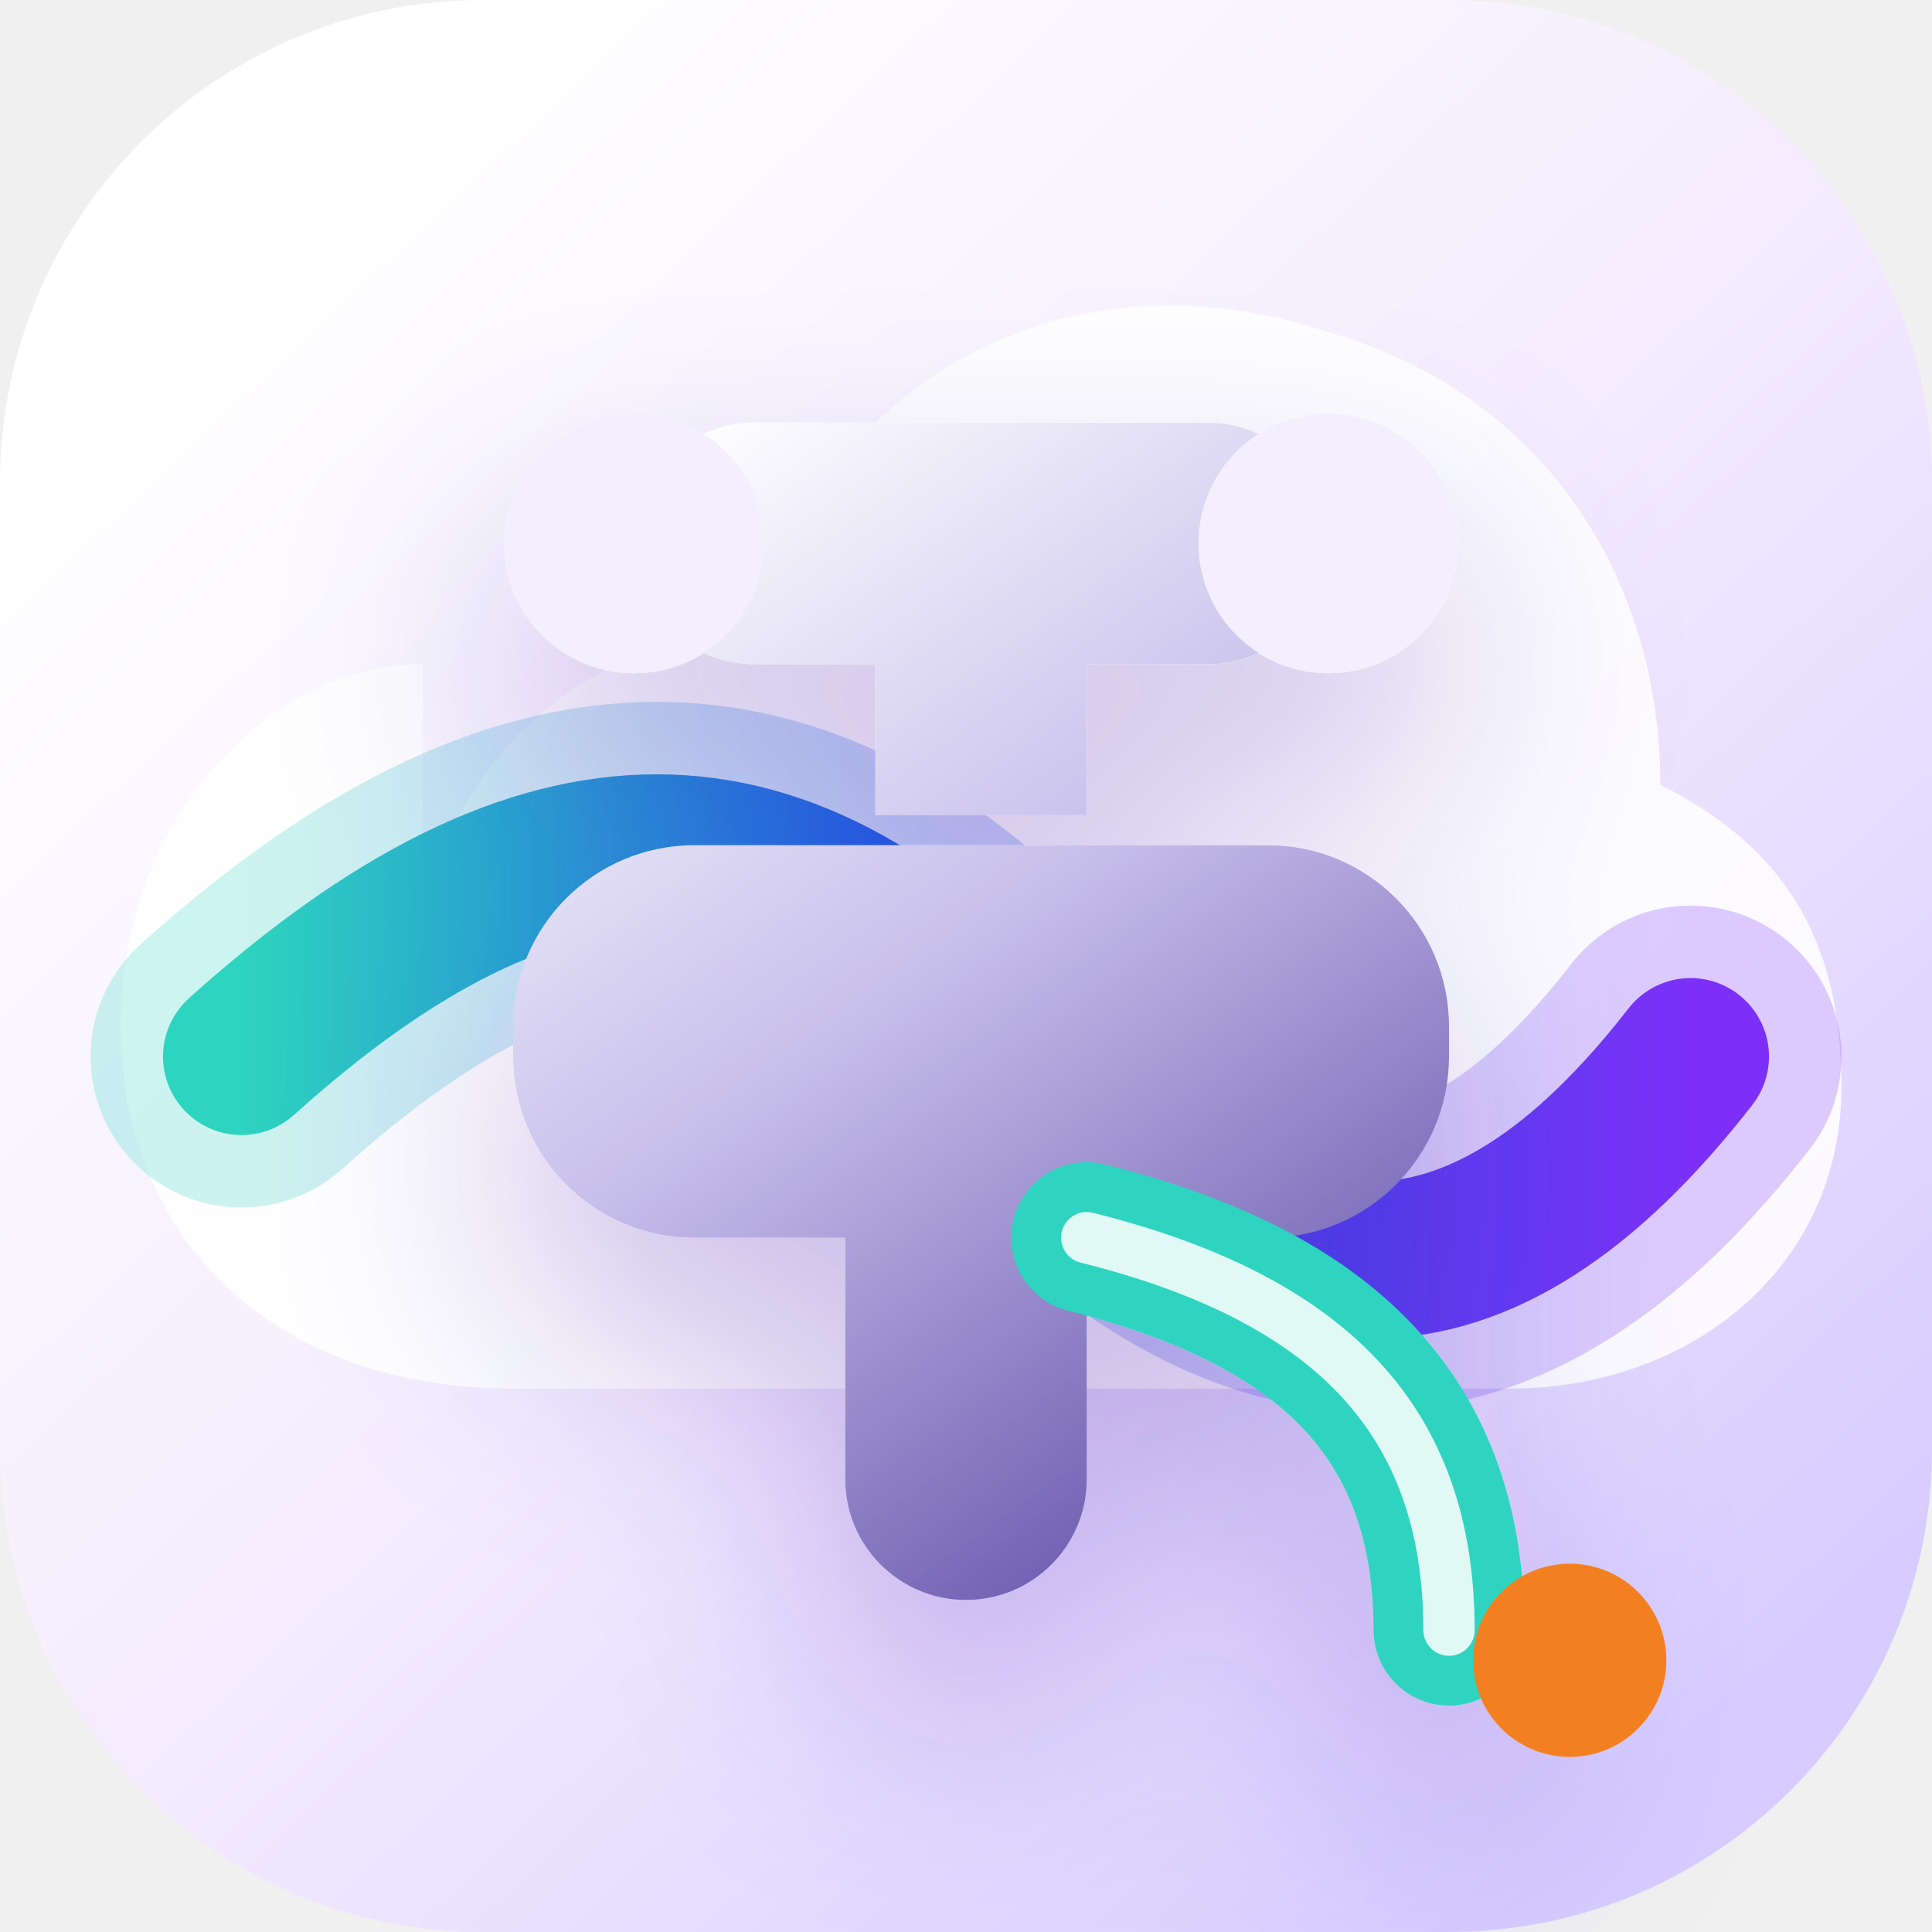
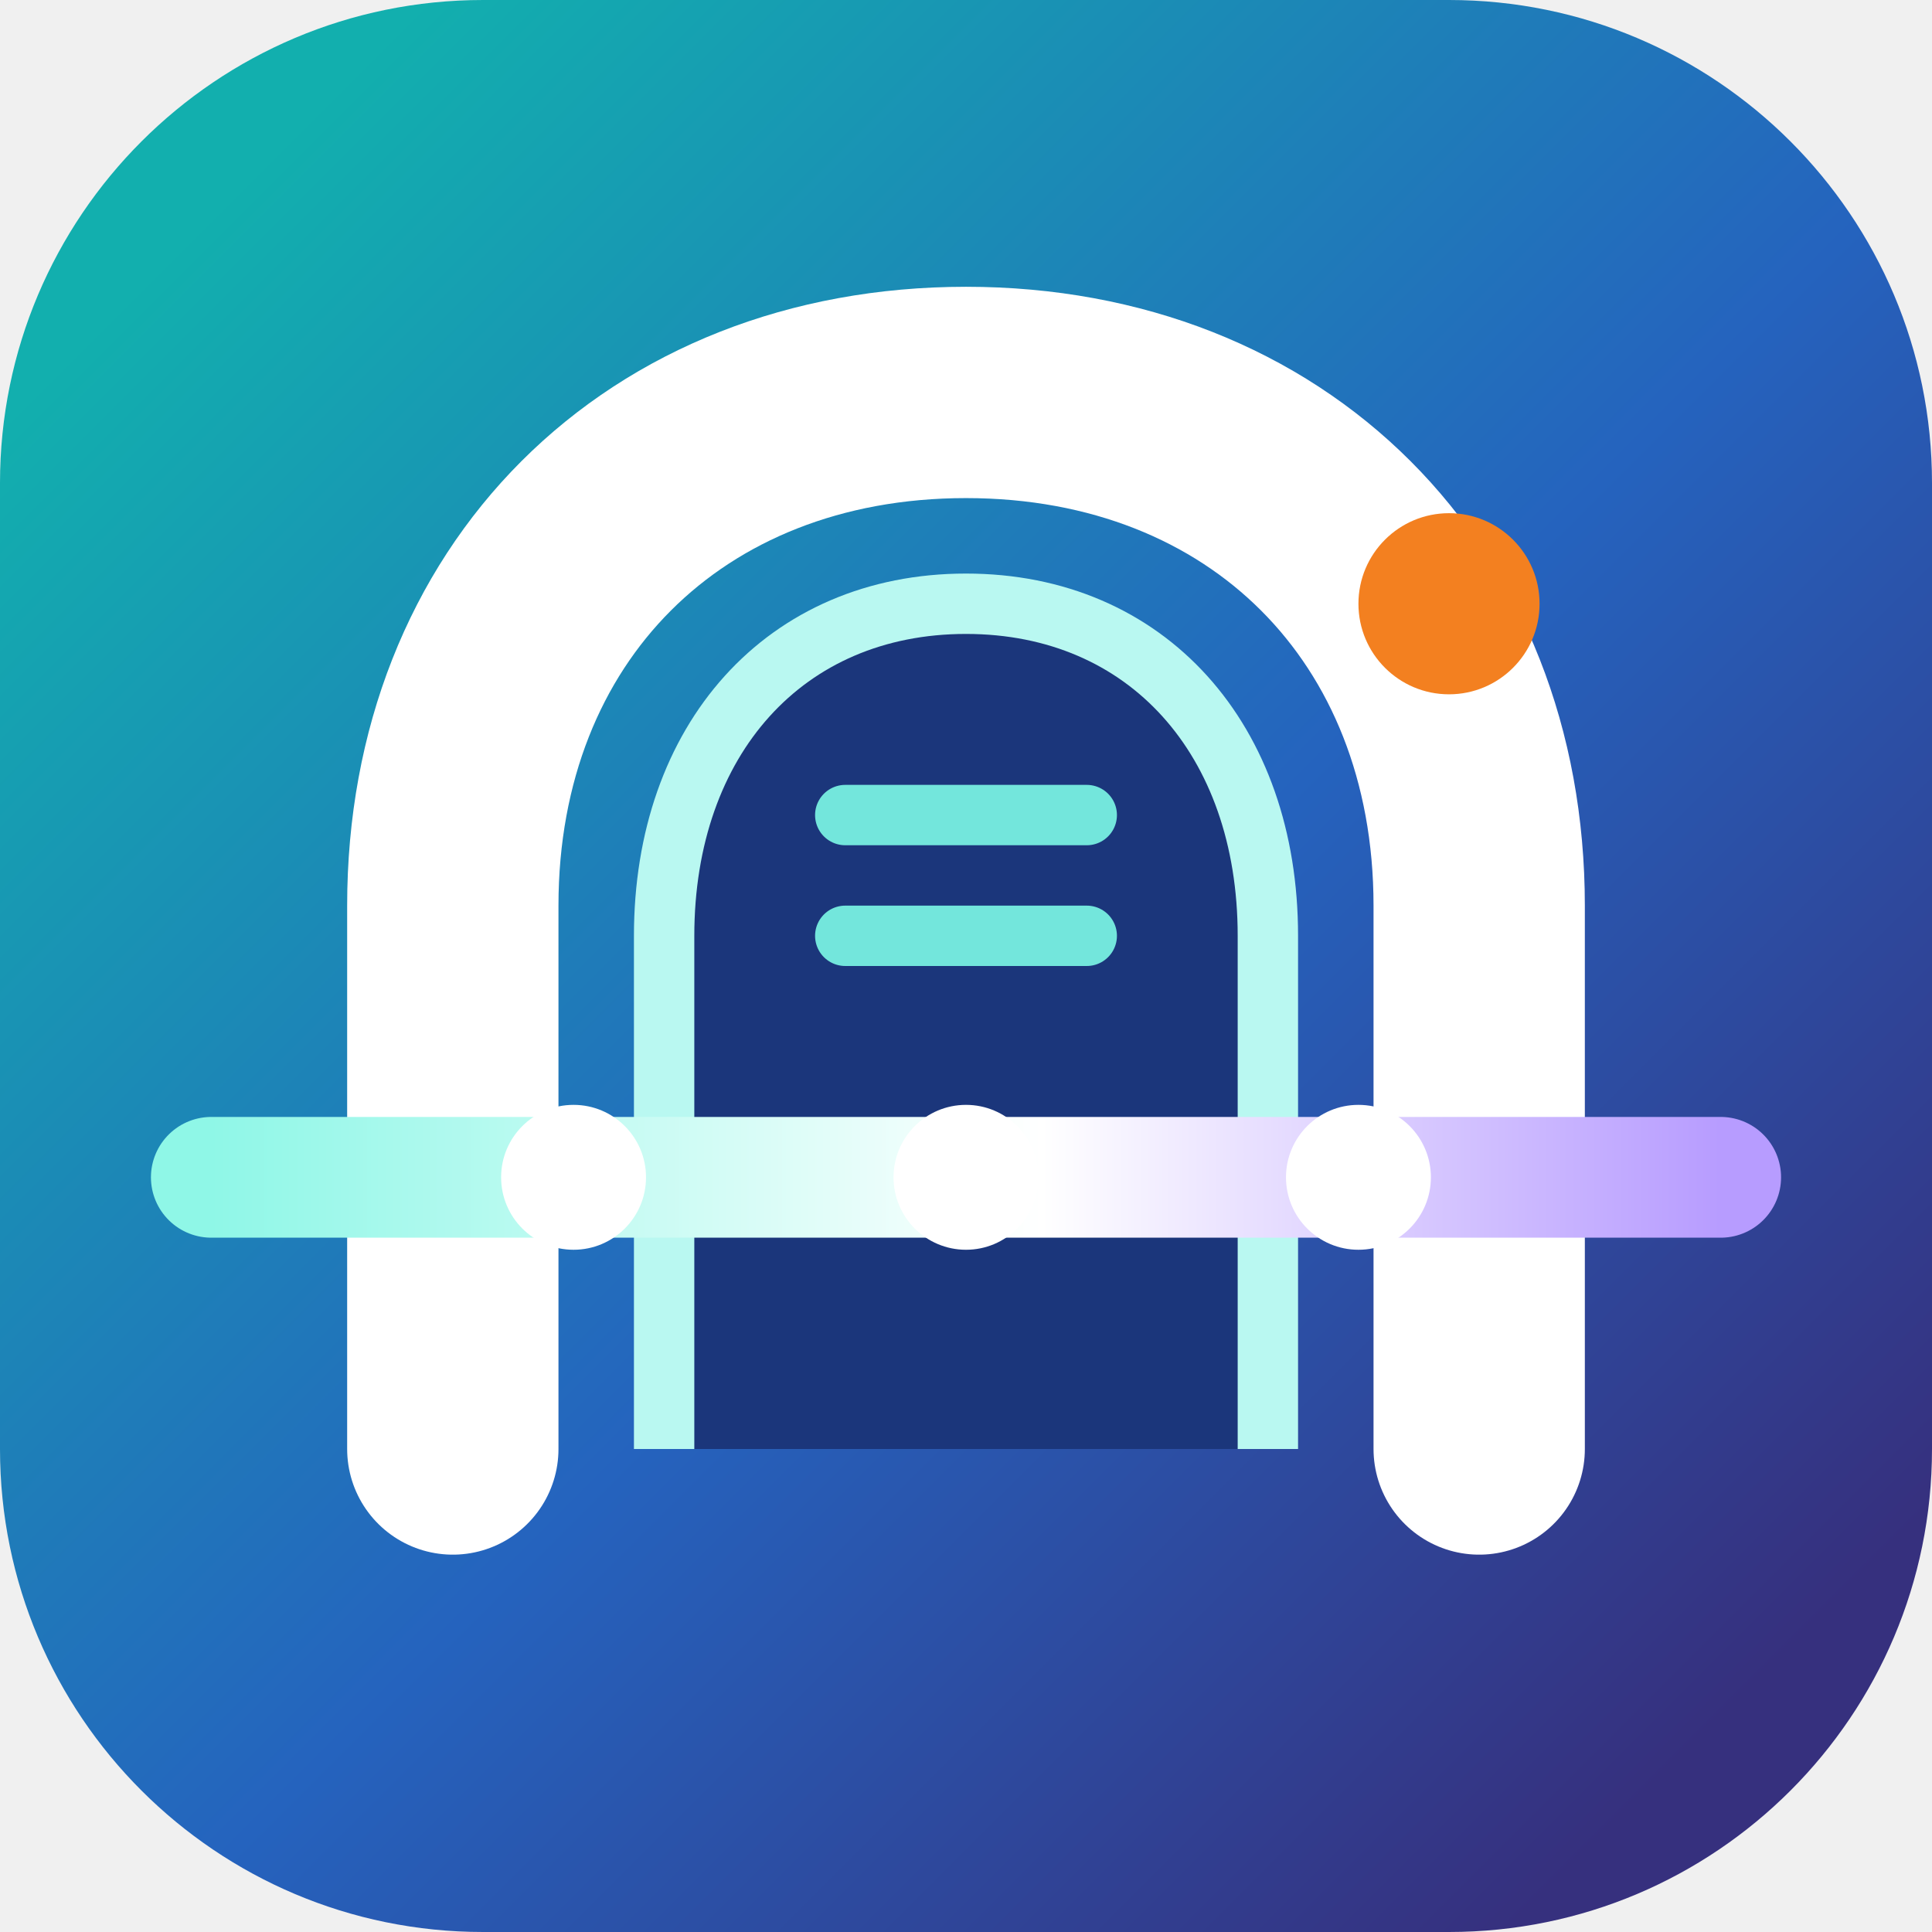
<svg xmlns="http://www.w3.org/2000/svg" viewBox="0 0 64 64" role="img" aria-labelledby="title desc">
  <defs>
-     <linearGradient id="bg" x1="8" x2="56" y1="7" y2="58" gradientUnits="userSpaceOnUse">
-       <stop offset="0" stop-color="#FFFFFF" />
-       <stop offset=".5" stop-color="#F4ECFF" />
-       <stop offset="1" stop-color="#D7CCFF" />
+     <linearGradient id="tunnels-bg" x1="7" x2="57" y1="7" y2="57" gradientUnits="userSpaceOnUse">
+       <stop offset="0" stop-color="#12AFAE" />
+       <stop offset=".55" stop-color="#2563BE" />
+       <stop offset="1" stop-color="#36307E" />
    </linearGradient>
-     <linearGradient id="tunnel" x1="8" x2="56" y1="34" y2="34" gradientUnits="userSpaceOnUse">
-       <stop offset="0" stop-color="#2DD4BF" />
-       <stop offset=".46" stop-color="#2563EB" />
-       <stop offset="1" stop-color="#7B2FF7" />
+     <linearGradient id="tunnels-flow" x1="7" x2="57" y1="39" y2="39" gradientUnits="userSpaceOnUse">
+       <stop offset="0" stop-color="#8FF7E7" />
+       <stop offset=".55" stop-color="#FFFFFF" />
+       <stop offset="1" stop-color="#B79CFF" />
    </linearGradient>
-     <linearGradient id="metal" x1="20" x2="45" y1="16" y2="51" gradientUnits="userSpaceOnUse">
-       <stop offset="0" stop-color="#FFFFFF" />
-       <stop offset=".44" stop-color="#C8C0EC" />
-       <stop offset="1" stop-color="#5C4AA5" />
-     </linearGradient>
-     <filter id="shadow" x="-30%" y="-30%" width="160%" height="160%">
-       <feDropShadow dx="0" dy="4" stdDeviation="4" flood-color="#3A0CA3" flood-opacity=".24" />
-     </filter>
  </defs>
-   <rect width="64" height="64" rx="16" fill="url(#bg)" />
-   <path d="M14 32c0-6 5-11 11-11 2-8 10-13 19-10 7 2 11 8 11 15 4 2 6 5 6 10 0 6-5 10-11 10H17C9 46 4 41 4 34c0-7 5-12 10-12Z" fill="#FFFFFF" opacity=".86" />
-   <path d="M8 35c10-9 18-9 26 0s15 9 22 0" fill="none" stroke="url(#tunnel)" stroke-linecap="round" stroke-width="10" opacity=".24" />
-   <path d="M8 35c10-9 18-9 26 0s15 9 22 0" fill="none" stroke="url(#tunnel)" stroke-linecap="round" stroke-width="5.2" />
-   <g filter="url(#shadow)">
-     <path d="M29 16h7v11h-7z" fill="url(#metal)" />
-     <rect x="21" y="14" width="23" height="8" rx="4" fill="url(#metal)" />
-     <circle cx="21" cy="18" r="4.3" fill="#F3EFFF" />
-     <circle cx="44" cy="18" r="4.3" fill="#F3EFFF" />
-     <path d="M23 28h19a6 6 0 0 1 6 6v1a6 6 0 0 1-6 6h-6v8a4 4 0 0 1-8 0v-8h-5a6 6 0 0 1-6-6v-1a6 6 0 0 1 6-6z" fill="url(#metal)" />
-     <path d="M36 41c8 2 12 6 12 13" fill="none" stroke="#2DD4BF" stroke-linecap="round" stroke-width="5" />
-     <path d="M36 41c8 2 12 6 12 13" fill="none" stroke="#FFFFFF" stroke-linecap="round" stroke-width="1.7" opacity=".85" />
-   </g>
-   <circle cx="52" cy="55" r="3.2" fill="#F38020" />
+   <rect width="64" height="64" rx="16" fill="url(#tunnels-bg)" />
+   <path d="M15 48V30c0-10 7-17 17-17s17 7 17 17v18" fill="none" stroke="#FFFFFF" stroke-linecap="round" stroke-width="7" />
+   <path d="M22 48V31c0-6.5 4-11 10-11s10 4.5 10 11v17" fill="#1B367B" stroke="#B9F8F1" stroke-width="2" />
+   <path d="M7 39h50" fill="none" stroke="url(#tunnels-flow)" stroke-linecap="round" stroke-width="4" />
+   <circle cx="19" cy="39" r="2.4" fill="#FFFFFF" />
+   <circle cx="32" cy="39" r="2.4" fill="#FFFFFF" />
+   <circle cx="45" cy="39" r="2.4" fill="#FFFFFF" />
+   <path d="M28 27h8M28 31h8" stroke="#73E6DC" stroke-linecap="round" stroke-width="2" />
+   <circle cx="48" cy="20" r="3" fill="#F38020" />
</svg>
